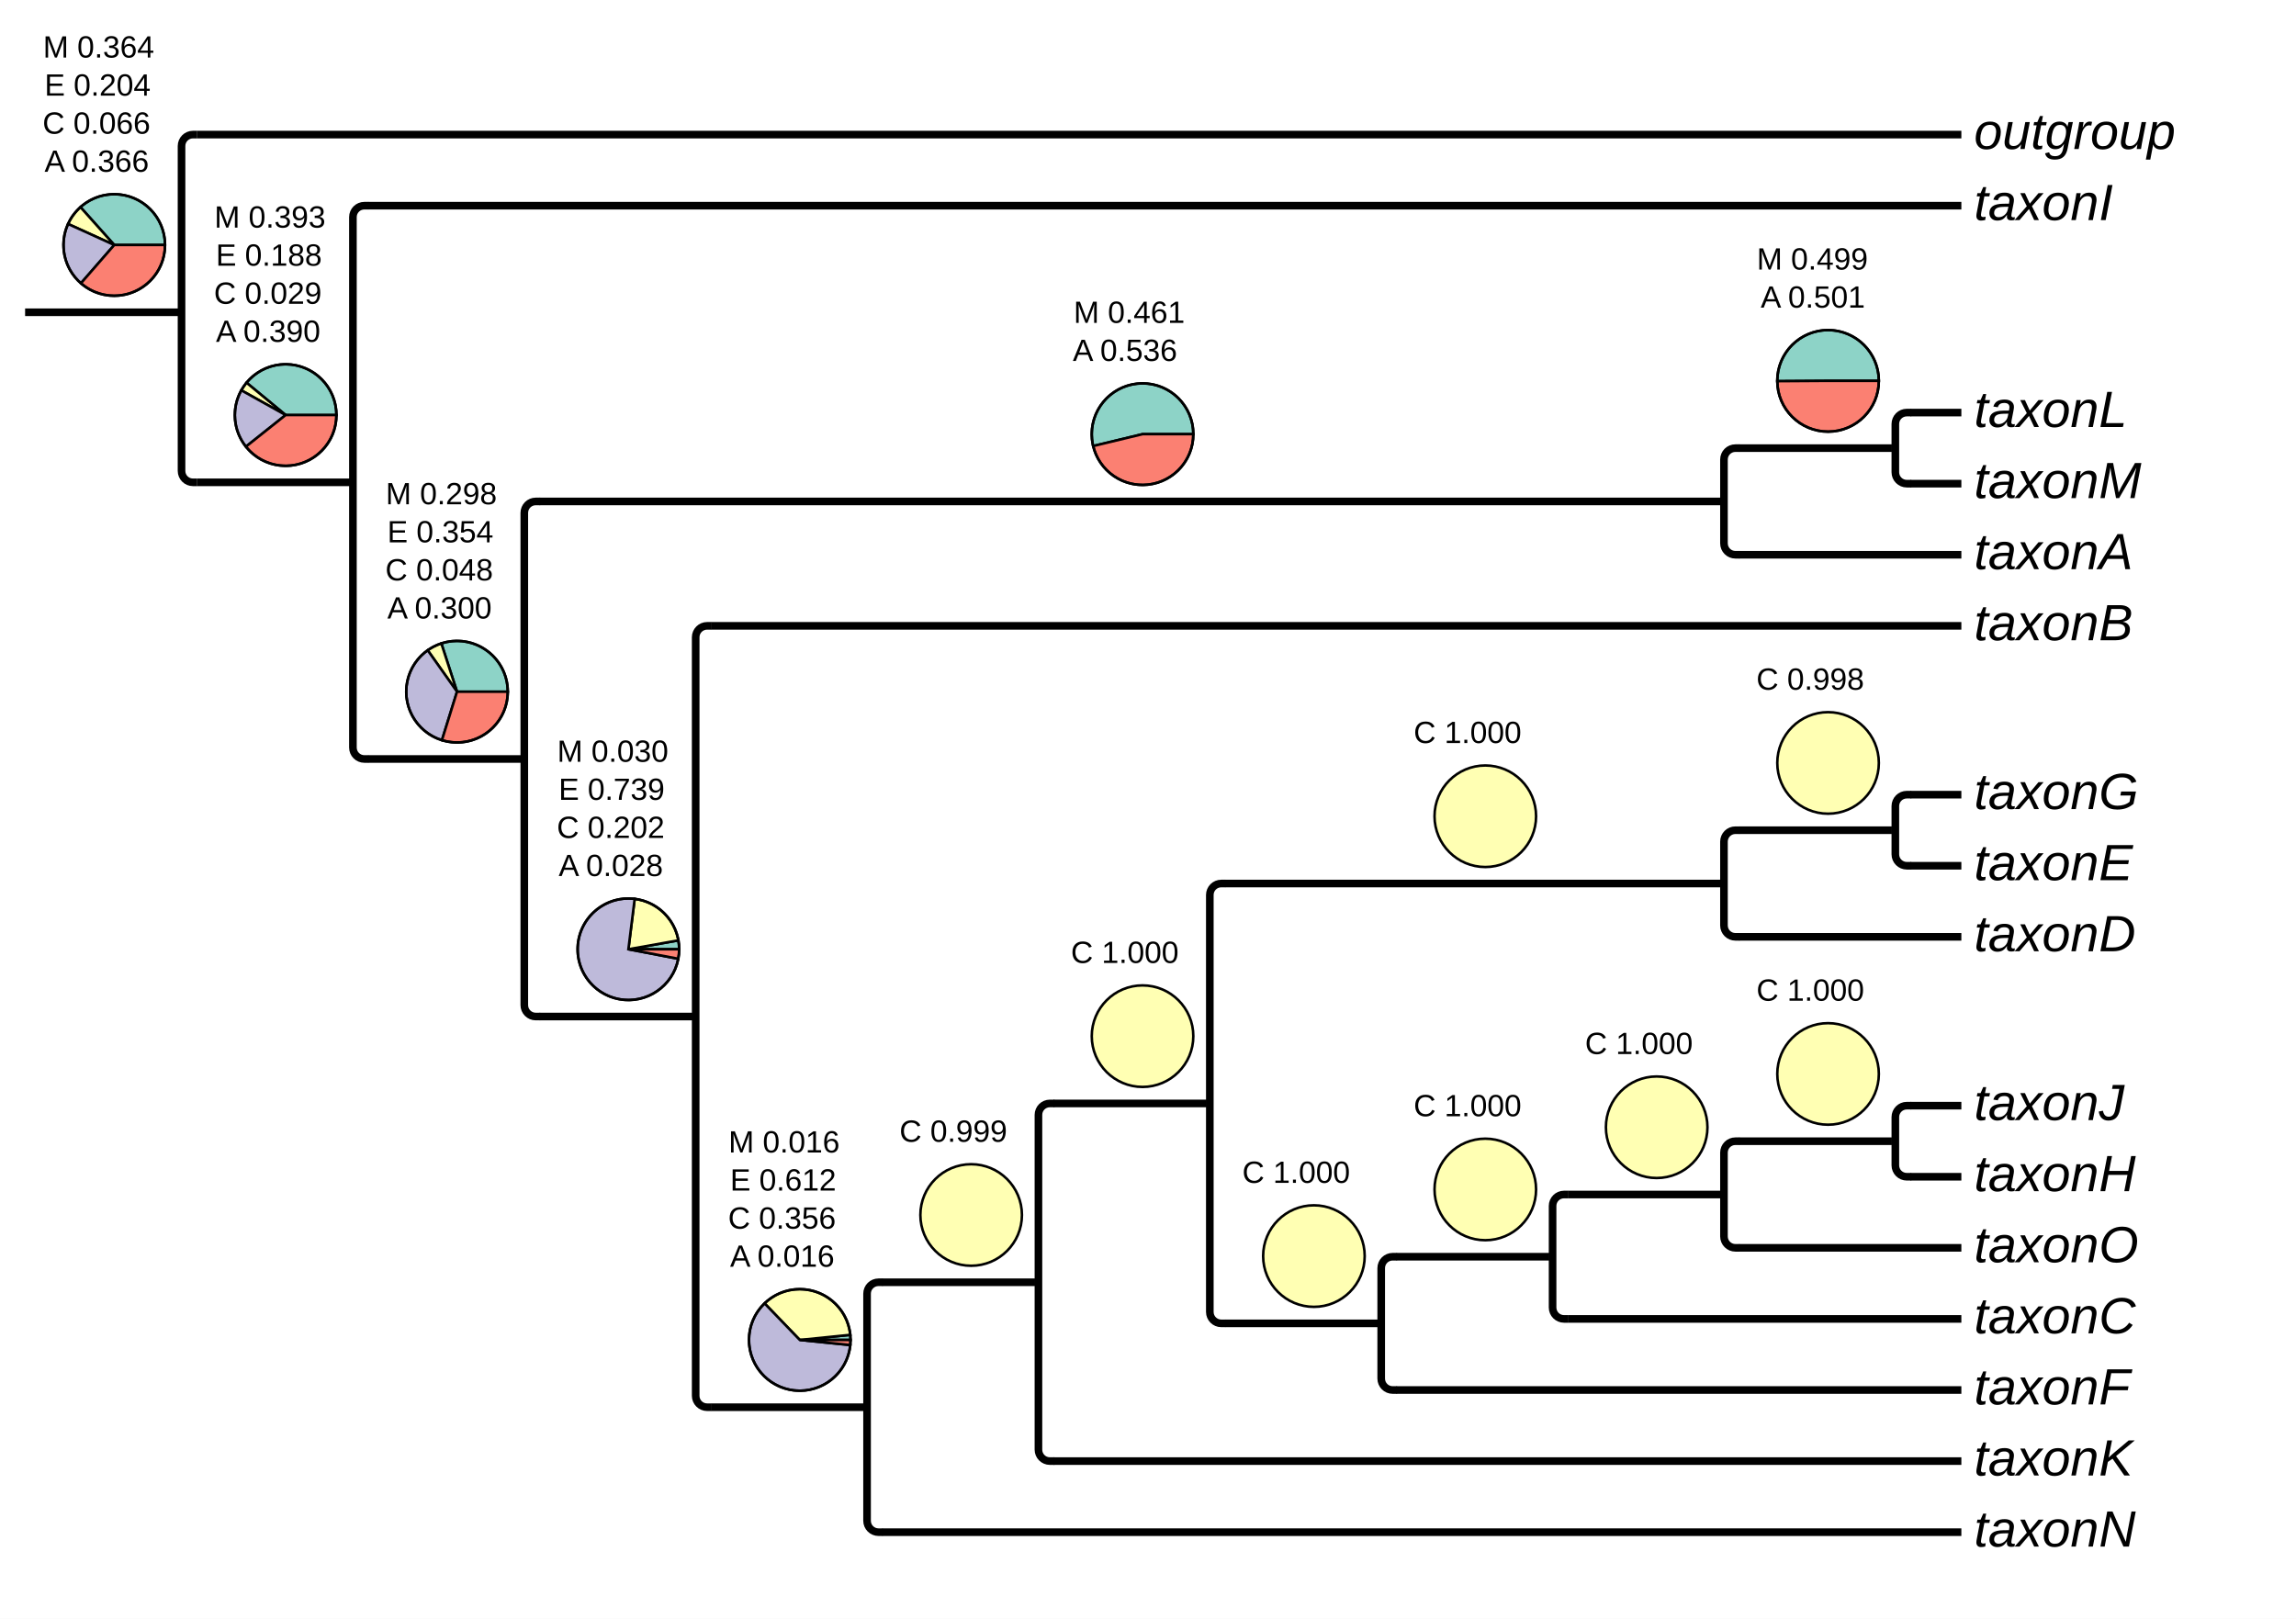
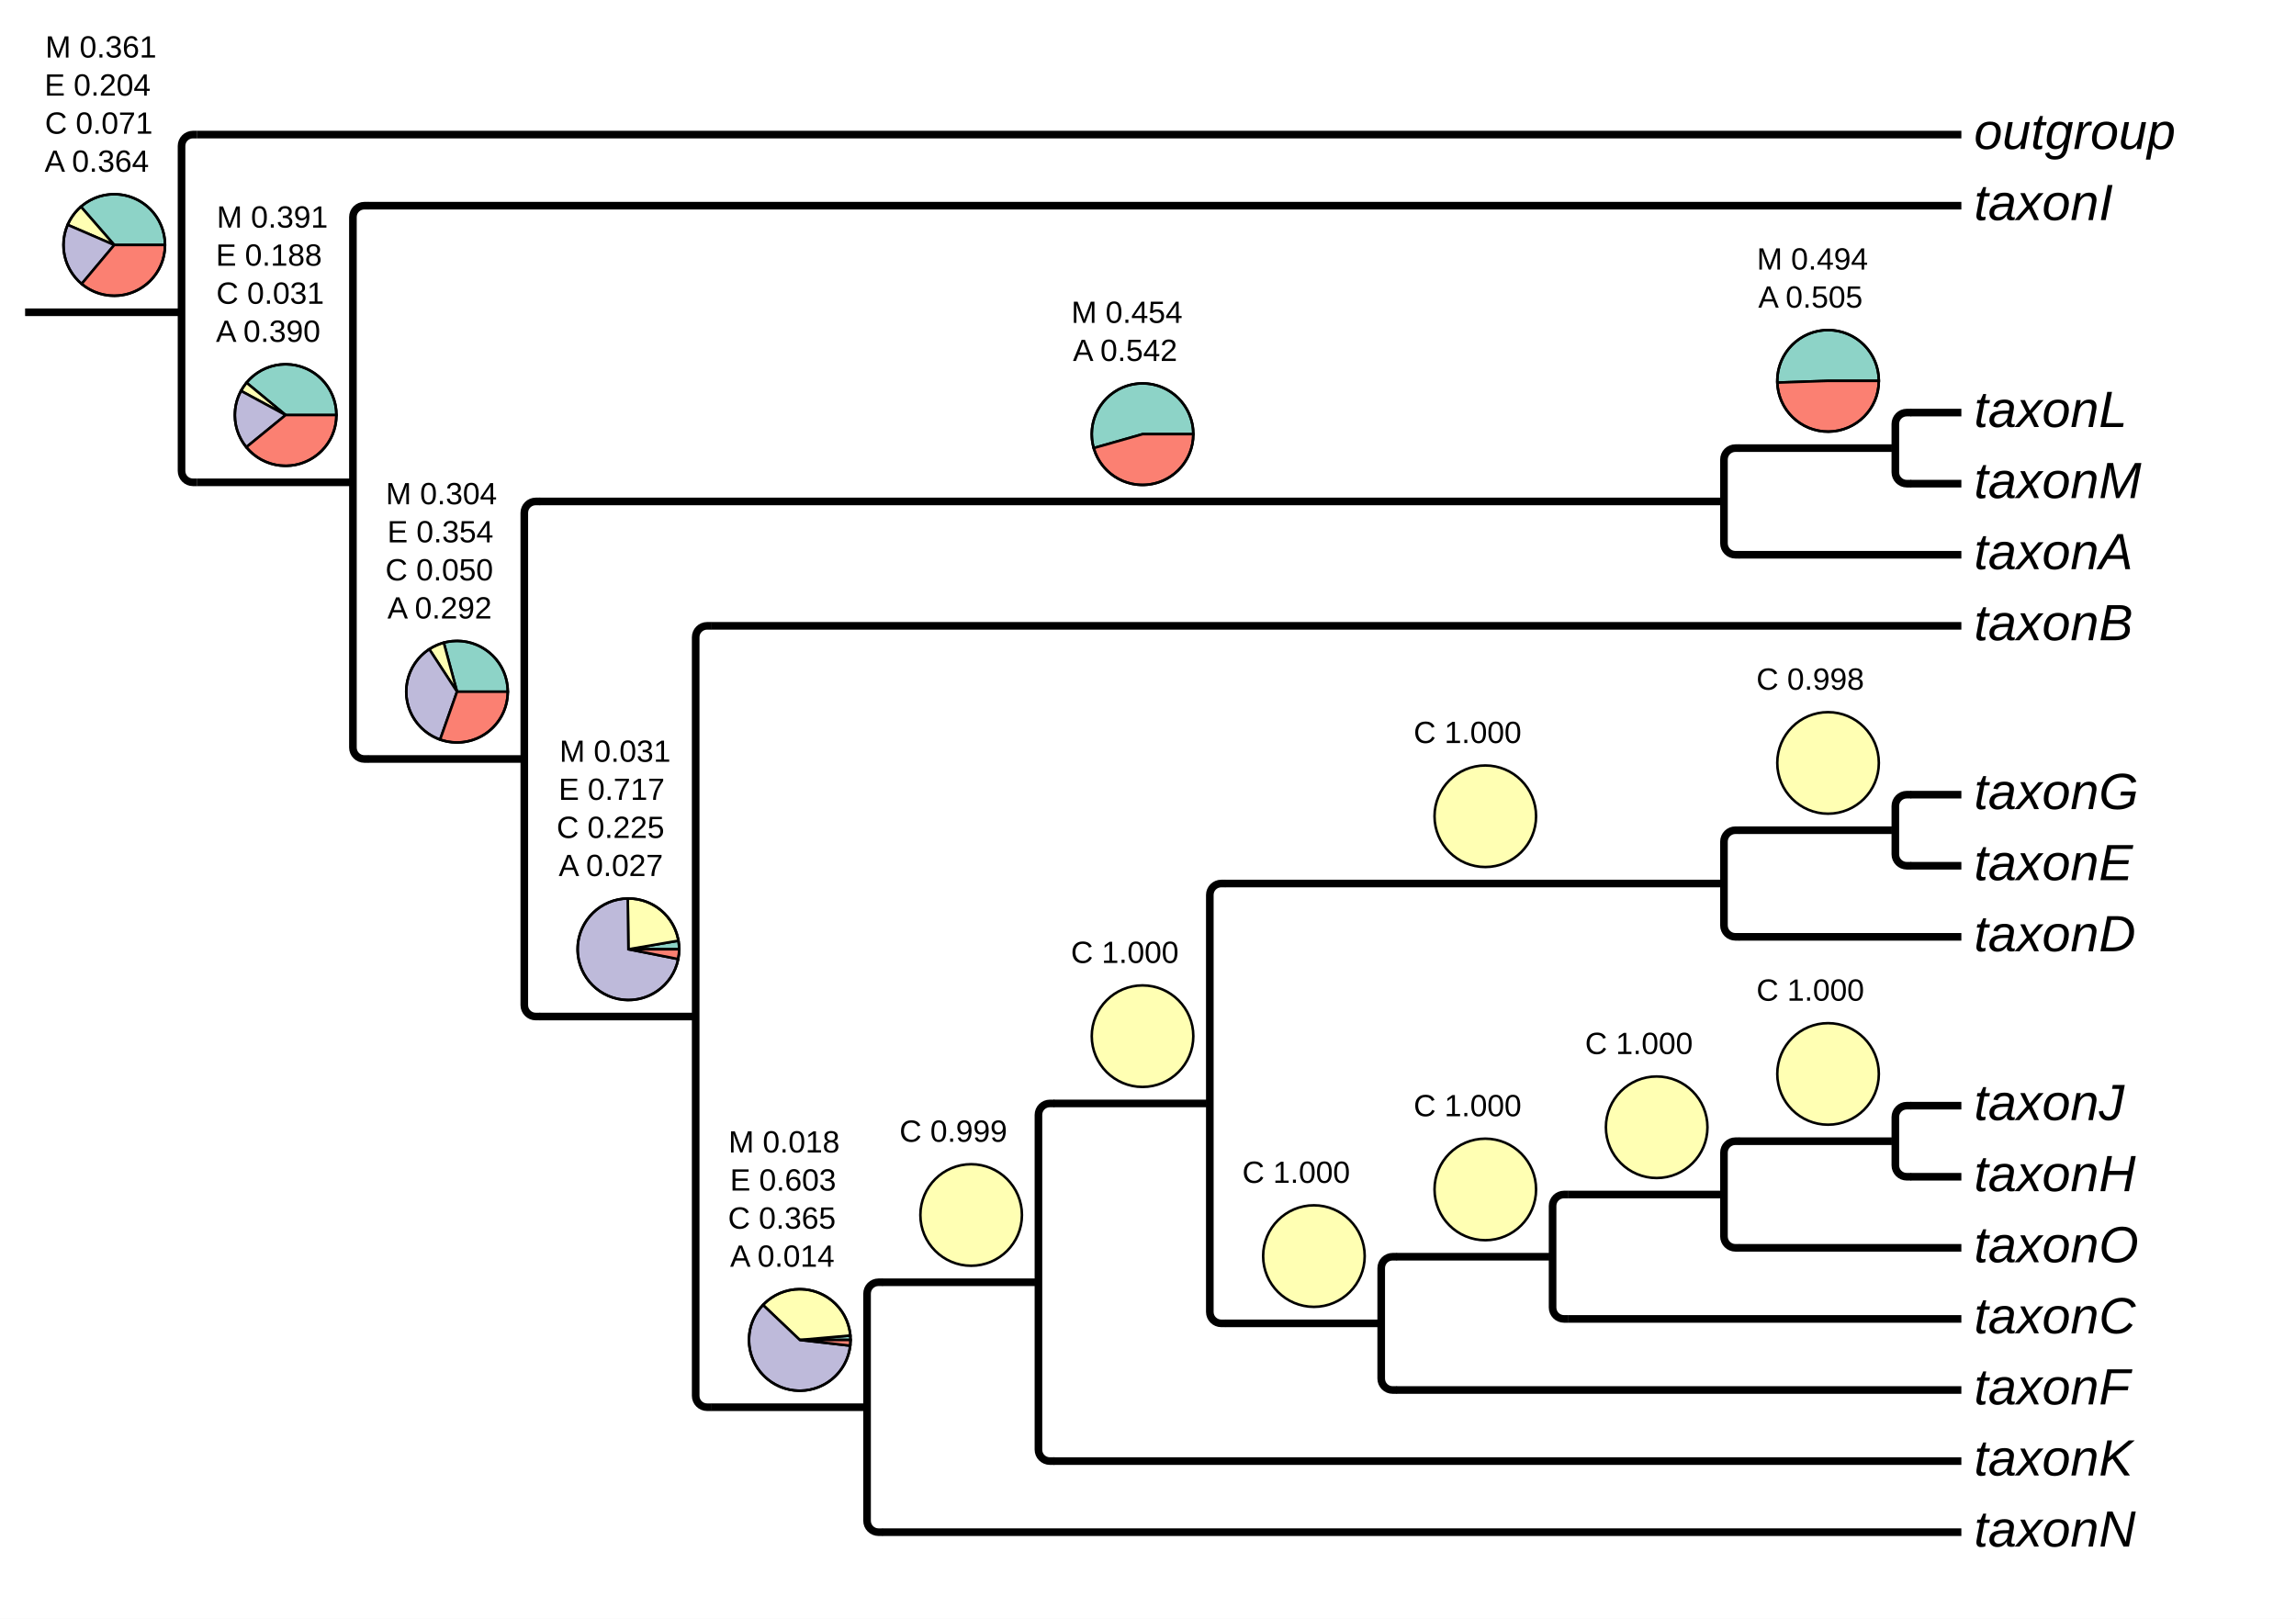
<svg xmlns="http://www.w3.org/2000/svg" fill-opacity="1" color-rendering="auto" color-interpolation="auto" text-rendering="auto" stroke="black" stroke-linecap="square" stroke-miterlimit="10" shape-rendering="auto" stroke-opacity="1" fill="black" stroke-dasharray="none" font-weight="normal" stroke-width="1" font-family="'Dialog'" font-style="normal" stroke-linejoin="miter" font-size="12" stroke-dashoffset="0" image-rendering="auto">
  <defs id="genericDefs" />
  <g>
    <g fill="white" stroke="white">
      <rect x="0" width="2835" height="1999" y="0" stroke="none" />
      <path fill="black" d="M31 380.904 L220 380.904 L220 390.309 L31 390.309 Z" stroke="none" />
    </g>
    <g font-family="'Arial'" font-size="38">
      <text x="47.025" xml:space="preserve" y="314.016" stroke="none" />
-       <path fill="rgb(141,211,199)" d="M203.776 302.529 A62.7 62.7 0 0 0 99.316 255.758L 141.076 302.529 Z" stroke-width="3.135" stroke="none" />
-       <path fill="none" stroke-width="3.135" d="M203.776 302.529 A62.7 62.7 0 0 0 99.316 255.758L 141.076 302.529 Z" />
-       <path fill="rgb(255,255,179)" d="M99.316 255.758 A62.7 62.7 0 0 0 84.012 276.547L 141.076 302.529 Z" stroke-width="3.135" stroke="none" />
-       <path fill="none" stroke-width="3.135" d="M99.316 255.758 A62.7 62.7 0 0 0 84.012 276.547L 141.076 302.529 Z" />
-       <path fill="rgb(190,186,218)" d="M84.012 276.547 A62.7 62.7 0 0 0 99.907 349.82L 141.076 302.529 Z" stroke-width="3.135" stroke="none" />
-       <path fill="none" stroke-width="3.135" d="M84.012 276.547 A62.7 62.7 0 0 0 99.907 349.82L 141.076 302.529 Z" />
-       <path fill="rgb(251,128,114)" d="M99.907 349.82 A62.7 62.7 0 0 0 203.776 302.529L 141.076 302.529 Z" stroke-width="3.135" stroke="none" />
-       <path fill="none" stroke-width="3.135" d="M99.907 349.82 A62.7 62.7 0 0 0 203.776 302.529L 141.076 302.529 Z" />
+       <path fill="rgb(141,211,199)" d="M203.776 302.529 A62.7 62.7 0 0 0 99.907 255.237L 141.076 302.529 Z" stroke-width="3.135" stroke="none" />
+       <path fill="none" stroke-width="3.135" d="M203.776 302.529 A62.7 62.7 0 0 0 99.907 255.237L 141.076 302.529 Z" />
+       <path fill="rgb(255,255,179)" d="M99.907 255.237 A62.7 62.7 0 0 0 83.532 277.627L 141.076 302.529 Z" stroke-width="3.135" stroke="none" />
+       <path fill="none" stroke-width="3.135" d="M99.907 255.237 A62.7 62.7 0 0 0 83.532 277.627L 141.076 302.529 Z" />
+       <path fill="rgb(190,186,218)" d="M83.532 277.627 A62.7 62.7 0 0 0 100.806 350.588L 141.076 302.529 Z" stroke-width="3.135" stroke="none" />
+       <path fill="none" stroke-width="3.135" d="M83.532 277.627 A62.7 62.7 0 0 0 100.806 350.588L 141.076 302.529 Z" />
+       <path fill="rgb(251,128,114)" d="M100.806 350.588 A62.7 62.7 0 0 0 203.776 302.529L 141.076 302.529 Z" stroke-width="3.135" stroke="none" />
+       <path fill="none" stroke-width="3.135" d="M100.806 350.588 A62.7 62.7 0 0 0 203.776 302.529L 141.076 302.529 Z" />
      <circle fill="none" stroke-width="3.135" r="62.7" cx="141.076" cy="302.529" />
-       <text x="55" xml:space="preserve" y="212.128" stroke="none">A 0.366</text>
-       <text x="52.561" xml:space="preserve" y="165.103" stroke="none">C 0.066</text>
+       <text x="55.054" xml:space="preserve" y="212.128" stroke="none">A 0.364</text>
+       <text x="55.466" xml:space="preserve" y="165.103" stroke="none">C 0.071</text>
      <text x="55" xml:space="preserve" y="118.078" stroke="none">E 0.204</text>
-       <text x="53.136" xml:space="preserve" y="71.053" stroke="none">M 0.364</text>
+       <text x="55.986" xml:space="preserve" y="71.053" stroke="none">M 0.361</text>
      <path fill="none" d="M243 166.198 L242.963 166.198 L238.261 166.198 C230.47 166.198 224.153 172.515 224.153 180.306 L224.153 189.711 L224.153 572.097 L224.153 581.502 C224.153 589.293 230.47 595.609 238.261 595.609 L242.963 595.609 L243 595.609" stroke-width="9.405" stroke-linecap="butt" stroke-linejoin="bevel" />
      <path d="M242.963 161.496 L2421.796 161.496 L2421.796 170.901 L242.963 170.901 Z" stroke="none" />
      <text font-style="italic" x="2437.471" xml:space="preserve" font-size="63" y="184.011" stroke="none">outgroup</text>
      <path d="M242.963 590.907 L432 590.907 L432 600.312 L242.963 600.312 Z" stroke="none" />
      <text x="258.638" xml:space="preserve" y="524.019" stroke="none" />
      <path fill="rgb(141,211,199)" d="M415.389 512.532 A62.7 62.7 0 0 0 304.377 472.565L 352.689 512.532 Z" stroke-width="3.135" stroke="none" />
      <path fill="none" stroke-width="3.135" d="M415.389 512.532 A62.7 62.7 0 0 0 304.377 472.565L 352.689 512.532 Z" />
-       <path fill="rgb(255,255,179)" d="M304.377 472.565 A62.7 62.7 0 0 0 297.935 481.981L 352.689 512.532 Z" stroke-width="3.135" stroke="none" />
-       <path fill="none" stroke-width="3.135" d="M304.377 472.565 A62.7 62.7 0 0 0 297.935 481.981L 352.689 512.532 Z" />
-       <path fill="rgb(190,186,218)" d="M297.935 481.981 A62.7 62.7 0 0 0 303.633 551.58L 352.689 512.532 Z" stroke-width="3.135" stroke="none" />
-       <path fill="none" stroke-width="3.135" d="M297.935 481.981 A62.7 62.7 0 0 0 303.633 551.58L 352.689 512.532 Z" />
-       <path fill="rgb(251,128,114)" d="M303.633 551.58 A62.7 62.7 0 0 0 415.389 512.532L 352.689 512.532 Z" stroke-width="3.135" stroke="none" />
-       <path fill="none" stroke-width="3.135" d="M303.633 551.58 A62.7 62.7 0 0 0 415.389 512.532L 352.689 512.532 Z" />
+       <path fill="rgb(255,255,179)" d="M304.377 472.565 A62.7 62.7 0 0 0 297.555 482.671L 352.689 512.532 Z" stroke-width="3.135" stroke="none" />
+       <path fill="none" stroke-width="3.135" d="M304.377 472.565 A62.7 62.7 0 0 0 297.555 482.671L 352.689 512.532 Z" />
+       <path fill="rgb(190,186,218)" d="M297.555 482.671 A62.7 62.7 0 0 0 304.127 552.194L 352.689 512.532 Z" stroke-width="3.135" stroke="none" />
+       <path fill="none" stroke-width="3.135" d="M297.555 482.671 A62.7 62.7 0 0 0 304.127 552.194L 352.689 512.532 Z" />
+       <path fill="rgb(251,128,114)" d="M304.127 552.194 A62.7 62.7 0 0 0 415.389 512.532L 352.689 512.532 Z" stroke-width="3.135" stroke="none" />
+       <path fill="none" stroke-width="3.135" d="M304.127 552.194 A62.7 62.7 0 0 0 415.389 512.532L 352.689 512.532 Z" />
      <circle fill="none" stroke-width="3.135" r="62.7" cx="352.689" cy="512.532" />
      <text x="266.668" xml:space="preserve" y="422.131" stroke="none">A 0.390</text>
-       <text x="264.147" xml:space="preserve" y="375.106" stroke="none">C 0.029</text>
+       <text x="267.079" xml:space="preserve" y="375.106" stroke="none">C 0.031</text>
      <text x="266.531" xml:space="preserve" y="328.081" stroke="none">E 0.188</text>
-       <text x="264.695" xml:space="preserve" y="281.055" stroke="none">M 0.393</text>
+       <text x="267.599" xml:space="preserve" y="281.055" stroke="none">M 0.391</text>
      <path fill="none" d="M455 253.979 L454.577 253.979 L449.874 253.979 C442.083 253.979 435.767 260.295 435.767 268.086 L435.767 277.491 L435.767 913.727 L435.767 923.132 C435.767 930.924 442.083 937.24 449.874 937.24 L454.577 937.24 L455 937.24" stroke-width="9.405" stroke-linecap="butt" stroke-linejoin="bevel" />
      <path d="M454.577 249.276 L2421.796 249.276 L2421.796 258.681 L454.577 258.681 Z" stroke="none" />
      <text font-style="italic" x="2437.471" xml:space="preserve" font-size="63" y="271.791" stroke="none">taxonI</text>
      <path d="M454.577 932.537 L643 932.537 L643 941.942 L454.577 941.942 Z" stroke="none" />
      <text x="470.252" xml:space="preserve" y="865.649" stroke="none" />
-       <path fill="rgb(141,211,199)" d="M627.002 854.162 A62.7 62.7 0 0 0 544.927 794.531L 564.302 854.162 Z" stroke-width="3.135" stroke="none" />
-       <path fill="none" stroke-width="3.135" d="M627.002 854.162 A62.7 62.7 0 0 0 544.927 794.531L 564.302 854.162 Z" />
-       <path fill="rgb(255,255,179)" d="M544.927 794.531 A62.7 62.7 0 0 0 528.088 802.977L 564.302 854.162 Z" stroke-width="3.135" stroke="none" />
-       <path fill="none" stroke-width="3.135" d="M544.927 794.531 A62.7 62.7 0 0 0 528.088 802.977L 564.302 854.162 Z" />
-       <path fill="rgb(190,186,218)" d="M528.088 802.977 A62.7 62.7 0 0 0 545.678 914.032L 564.302 854.162 Z" stroke-width="3.135" stroke="none" />
-       <path fill="none" stroke-width="3.135" d="M528.088 802.977 A62.7 62.7 0 0 0 545.678 914.032L 564.302 854.162 Z" />
-       <path fill="rgb(251,128,114)" d="M545.678 914.032 A62.7 62.7 0 0 0 627.002 854.162L 564.302 854.162 Z" stroke-width="3.135" stroke="none" />
-       <path fill="none" stroke-width="3.135" d="M545.678 914.032 A62.7 62.7 0 0 0 627.002 854.162L 564.302 854.162 Z" />
+       <path fill="rgb(141,211,199)" d="M627.002 854.162 A62.7 62.7 0 0 0 547.947 793.632L 564.302 854.162 Z" stroke-width="3.135" stroke="none" />
+       <path fill="none" stroke-width="3.135" d="M627.002 854.162 A62.7 62.7 0 0 0 547.947 793.632L 564.302 854.162 Z" />
+       <path fill="rgb(255,255,179)" d="M547.947 793.632 A62.7 62.7 0 0 0 530.043 801.649L 564.302 854.162 Z" stroke-width="3.135" stroke="none" />
+       <path fill="none" stroke-width="3.135" d="M547.947 793.632 A62.7 62.7 0 0 0 530.043 801.649L 564.302 854.162 Z" />
+       <path fill="rgb(190,186,218)" d="M530.043 801.649 A62.7 62.7 0 0 0 543.434 913.288L 564.302 854.162 Z" stroke-width="3.135" stroke="none" />
+       <path fill="none" stroke-width="3.135" d="M530.043 801.649 A62.7 62.7 0 0 0 543.434 913.288L 564.302 854.162 Z" />
+       <path fill="rgb(251,128,114)" d="M543.434 913.288 A62.7 62.7 0 0 0 627.002 854.162L 564.302 854.162 Z" stroke-width="3.135" stroke="none" />
+       <path fill="none" stroke-width="3.135" d="M543.434 913.288 A62.7 62.7 0 0 0 627.002 854.162L 564.302 854.162 Z" />
      <circle fill="none" stroke-width="3.135" r="62.7" cx="564.302" cy="854.162" />
-       <text x="478.281" xml:space="preserve" y="763.761" stroke="none">A 0.300</text>
-       <text x="475.76" xml:space="preserve" y="716.736" stroke="none">C 0.048</text>
+       <text x="478.363" xml:space="preserve" y="763.761" stroke="none">A 0.292</text>
+       <text x="475.842" xml:space="preserve" y="716.736" stroke="none">C 0.050</text>
      <text x="478.226" xml:space="preserve" y="669.711" stroke="none">E 0.354</text>
-       <text x="476.281" xml:space="preserve" y="622.686" stroke="none">M 0.298</text>
+       <text x="476.363" xml:space="preserve" y="622.686" stroke="none">M 0.304</text>
      <path fill="none" d="M667 619.208 L666.19 619.208 L661.487 619.208 C653.696 619.208 647.38 625.524 647.38 633.315 L647.38 642.72 L647.38 1231.759 L647.38 1241.164 C647.38 1248.956 653.696 1255.272 661.487 1255.272 L666.19 1255.272 L667 1255.272" stroke-width="9.405" stroke-linecap="butt" stroke-linejoin="bevel" />
      <path d="M666.19 614.505 L2124 614.505 L2124 623.91 L666.19 623.91 Z" stroke="none" />
      <text x="1316.705" xml:space="preserve" y="547.617" stroke="none" />
-       <path fill="rgb(141,211,199)" d="M1473.455 536.13 A62.7 62.7 0 1 0 1349.798 550.81L 1410.755 536.13 Z" stroke-width="3.135" stroke="none" />
-       <path fill="none" stroke-width="3.135" d="M1473.455 536.13 A62.7 62.7 0 1 0 1349.798 550.81L 1410.755 536.13 Z" />
-       <path fill="rgb(251,128,114)" d="M1349.798 550.81 A62.7 62.7 0 0 0 1473.455 536.13L 1410.755 536.13 Z" stroke-width="3.135" stroke="none" />
-       <path fill="none" stroke-width="3.135" d="M1349.798 550.81 A62.7 62.7 0 0 0 1473.455 536.13L 1410.755 536.13 Z" />
+       <path fill="rgb(141,211,199)" d="M1473.455 536.13 A62.7 62.7 0 1 0 1350.455 553.311L 1410.755 536.13 Z" stroke-width="3.135" stroke="none" />
+       <path fill="none" stroke-width="3.135" d="M1473.455 536.13 A62.7 62.7 0 1 0 1350.455 553.311L 1410.755 536.13 Z" />
+       <path fill="rgb(251,128,114)" d="M1350.455 553.311 A62.7 62.7 0 0 0 1473.455 536.13L 1410.755 536.13 Z" stroke-width="3.135" stroke="none" />
+       <path fill="none" stroke-width="3.135" d="M1350.455 553.311 A62.7 62.7 0 0 0 1473.455 536.13L 1410.755 536.13 Z" />
      <circle fill="none" stroke-width="3.135" r="62.7" cx="1410.755" cy="536.13" />
-       <text x="1324.679" xml:space="preserve" y="445.729" stroke="none">A 0.536</text>
-       <text x="1325.666" xml:space="preserve" y="398.704" stroke="none">M 0.461</text>
+       <text x="1324.816" xml:space="preserve" y="445.729" stroke="none">A 0.542</text>
+       <text x="1322.816" xml:space="preserve" y="398.704" stroke="none">M 0.454</text>
      <path fill="none" d="M2148 553.372 L2147.483 553.372 L2142.78 553.372 C2134.989 553.372 2128.673 559.688 2128.673 567.48 L2128.673 576.885 L2128.673 661.53 L2128.673 670.935 C2128.673 678.727 2134.989 685.043 2142.78 685.043 L2147.483 685.043 L2148 685.043" stroke-width="9.405" stroke-linecap="butt" stroke-linejoin="bevel" />
      <path d="M2147.483 548.67 L2336 548.67 L2336 558.075 L2147.483 558.075 Z" stroke="none" />
      <text x="2163.158" xml:space="preserve" y="481.782" stroke="none" />
-       <path fill="rgb(141,211,199)" d="M2319.908 470.295 A62.7 62.7 0 1 0 2194.509 470.688L 2257.208 470.295 Z" stroke-width="3.135" stroke="none" />
-       <path fill="none" stroke-width="3.135" d="M2319.908 470.295 A62.7 62.7 0 1 0 2194.509 470.688L 2257.208 470.295 Z" />
-       <path fill="rgb(251,128,114)" d="M2194.509 470.688 A62.7 62.7 0 0 0 2319.908 470.295L 2257.208 470.295 Z" stroke-width="3.135" stroke="none" />
-       <path fill="none" stroke-width="3.135" d="M2194.509 470.688 A62.7 62.7 0 0 0 2319.908 470.295L 2257.208 470.295 Z" />
+       <path fill="rgb(141,211,199)" d="M2319.908 470.295 A62.7 62.7 0 1 0 2194.545 472.463L 2257.208 470.295 Z" stroke-width="3.135" stroke="none" />
+       <path fill="none" stroke-width="3.135" d="M2319.908 470.295 A62.7 62.7 0 1 0 2194.545 472.463L 2257.208 470.295 Z" />
+       <path fill="rgb(251,128,114)" d="M2194.545 472.463 A62.7 62.7 0 0 0 2319.908 470.295L 2257.208 470.295 Z" stroke-width="3.135" stroke="none" />
+       <path fill="none" stroke-width="3.135" d="M2194.545 472.463 A62.7 62.7 0 0 0 2319.908 470.295L 2257.208 470.295 Z" />
      <circle fill="none" stroke-width="3.135" r="62.7" cx="2257.208" cy="470.295" />
-       <text x="2174.037" xml:space="preserve" y="379.894" stroke="none">A 0.501</text>
-       <text x="2169.186" xml:space="preserve" y="332.869" stroke="none">M 0.499</text>
+       <text x="2171.023" xml:space="preserve" y="379.894" stroke="none">A 0.505</text>
+       <text x="2169.269" xml:space="preserve" y="332.869" stroke="none">M 0.494</text>
      <path fill="none" d="M2360 509.482 L2359.096 509.482 L2354.394 509.482 C2346.602 509.482 2340.286 515.798 2340.286 523.59 L2340.286 532.995 L2340.286 573.75 L2340.286 583.155 C2340.286 590.946 2346.602 597.263 2354.394 597.263 L2359.096 597.263 L2360 597.263" stroke-width="9.405" stroke-linecap="butt" stroke-linejoin="bevel" />
      <path d="M2359.096 504.78 L2421.796 504.78 L2421.796 514.185 L2359.096 514.185 Z" stroke="none" />
      <text font-style="italic" x="2437.471" xml:space="preserve" font-size="63" y="527.295" stroke="none">taxonL</text>
      <path d="M2359.096 592.56 L2421.796 592.56 L2421.796 601.965 L2359.096 601.965 Z" stroke="none" />
      <text font-style="italic" x="2437.471" xml:space="preserve" font-size="63" y="615.075" stroke="none">taxonM</text>
      <path d="M2147.483 680.34 L2421.796 680.34 L2421.796 689.745 L2147.483 689.745 Z" stroke="none" />
      <text font-style="italic" x="2437.471" xml:space="preserve" font-size="63" y="702.855" stroke="none">taxonA</text>
      <path d="M666.19 1250.569 L855 1250.569 L855 1259.974 L666.19 1259.974 Z" stroke="none" />
      <text x="681.865" xml:space="preserve" y="1183.681" stroke="none" />
-       <path fill="rgb(141,211,199)" d="M838.615 1172.194 A62.7 62.7 0 0 0 837.646 1161.209L 775.915 1172.194 Z" stroke-width="3.135" stroke="none" />
-       <path fill="none" stroke-width="3.135" d="M838.615 1172.194 A62.7 62.7 0 0 0 837.646 1161.209L 775.915 1172.194 Z" />
-       <path fill="rgb(255,255,179)" d="M837.646 1161.209 A62.7 62.7 0 0 0 783.684 1109.977L 775.915 1172.194 Z" stroke-width="3.135" stroke="none" />
-       <path fill="none" stroke-width="3.135" d="M837.646 1161.209 A62.7 62.7 0 0 0 783.684 1109.977L 775.915 1172.194 Z" />
-       <path fill="rgb(190,186,218)" d="M783.684 1109.977 A62.7 62.7 0 1 0 837.503 1183.955L 775.915 1172.194 Z" stroke-width="3.135" stroke="none" />
-       <path fill="none" stroke-width="3.135" d="M783.684 1109.977 A62.7 62.7 0 1 0 837.503 1183.955L 775.915 1172.194 Z" />
-       <path fill="rgb(251,128,114)" d="M837.503 1183.955 A62.7 62.7 0 0 0 838.615 1172.194L 775.915 1172.194 Z" stroke-width="3.135" stroke="none" />
-       <path fill="none" stroke-width="3.135" d="M837.503 1183.955 A62.7 62.7 0 0 0 838.615 1172.194L 775.915 1172.194 Z" />
+       <path fill="rgb(141,211,199)" d="M838.615 1172.194 A62.7 62.7 0 0 0 837.716 1161.608L 775.915 1172.194 Z" stroke-width="3.135" stroke="none" />
+       <path fill="none" stroke-width="3.135" d="M838.615 1172.194 A62.7 62.7 0 0 0 837.716 1161.608L 775.915 1172.194 Z" />
+       <path fill="rgb(255,255,179)" d="M837.716 1161.608 A62.7 62.7 0 0 0 775.127 1109.499L 775.915 1172.194 Z" stroke-width="3.135" stroke="none" />
+       <path fill="none" stroke-width="3.135" d="M837.716 1161.608 A62.7 62.7 0 0 0 775.127 1109.499L 775.915 1172.194 Z" />
+       <path fill="rgb(190,186,218)" d="M775.127 1109.499 A62.7 62.7 0 1 0 837.43 1184.33L 775.915 1172.194 Z" stroke-width="3.135" stroke="none" />
+       <path fill="none" stroke-width="3.135" d="M775.127 1109.499 A62.7 62.7 0 1 0 837.43 1184.33L 775.915 1172.194 Z" />
+       <path fill="rgb(251,128,114)" d="M837.43 1184.33 A62.7 62.7 0 0 0 838.615 1172.194L 775.915 1172.194 Z" stroke-width="3.135" stroke="none" />
+       <path fill="none" stroke-width="3.135" d="M837.43 1184.33 A62.7 62.7 0 0 0 838.615 1172.194L 775.915 1172.194 Z" />
      <circle fill="none" stroke-width="3.135" r="62.7" cx="775.915" cy="1172.194" />
-       <text x="689.812" xml:space="preserve" y="1081.794" stroke="none">A 0.028</text>
-       <text x="687.538" xml:space="preserve" y="1034.769" stroke="none">C 0.202</text>
-       <text x="689.757" xml:space="preserve" y="987.743" stroke="none">E 0.739</text>
-       <text x="687.976" xml:space="preserve" y="940.718" stroke="none">M 0.030</text>
+       <text x="689.84" xml:space="preserve" y="1081.794" stroke="none">A 0.027</text>
+       <text x="687.291" xml:space="preserve" y="1034.769" stroke="none">C 0.225</text>
+       <text x="689.785" xml:space="preserve" y="987.743" stroke="none">E 0.717</text>
+       <text x="690.826" xml:space="preserve" y="940.718" stroke="none">M 0.031</text>
      <path fill="none" d="M878 772.823 L877.803 772.823 L873.101 772.823 C865.309 772.823 858.993 779.139 858.993 786.931 L858.993 796.336 L858.993 1714.208 L858.993 1723.613 C858.993 1731.405 865.309 1737.721 873.101 1737.721 L877.803 1737.721 L878 1737.721" stroke-width="9.405" stroke-linecap="butt" stroke-linejoin="bevel" />
      <path d="M877.803 768.121 L2421.796 768.121 L2421.796 777.526 L877.803 777.526 Z" stroke="none" />
      <text font-style="italic" x="2437.471" xml:space="preserve" font-size="63" y="790.635" stroke="none">taxonB</text>
      <path d="M877.803 1733.018 L1066 1733.018 L1066 1742.423 L877.803 1742.423 Z" stroke="none" />
      <text x="893.478" xml:space="preserve" y="1666.13" stroke="none" />
-       <path fill="rgb(141,211,199)" d="M1050.229 1654.643 A62.7 62.7 0 0 0 1049.912 1648.35L 987.529 1654.643 Z" stroke-width="3.135" stroke="none" />
-       <path fill="none" stroke-width="3.135" d="M1050.229 1654.643 A62.7 62.7 0 0 0 1049.912 1648.35L 987.529 1654.643 Z" />
-       <path fill="rgb(255,255,179)" d="M1049.912 1648.35 A62.7 62.7 0 0 0 944.036 1609.479L 987.529 1654.643 Z" stroke-width="3.135" stroke="none" />
-       <path fill="none" stroke-width="3.135" d="M1049.912 1648.35 A62.7 62.7 0 0 0 944.036 1609.479L 987.529 1654.643 Z" />
-       <path fill="rgb(190,186,218)" d="M944.036 1609.479 A62.7 62.7 0 1 0 1049.912 1660.936L 987.529 1654.643 Z" stroke-width="3.135" stroke="none" />
-       <path fill="none" stroke-width="3.135" d="M944.036 1609.479 A62.7 62.7 0 1 0 1049.912 1660.936L 987.529 1654.643 Z" />
-       <path fill="rgb(251,128,114)" d="M1049.912 1660.936 A62.7 62.7 0 0 0 1050.229 1654.643L 987.529 1654.643 Z" stroke-width="3.135" stroke="none" />
-       <path fill="none" stroke-width="3.135" d="M1049.912 1660.936 A62.7 62.7 0 0 0 1050.229 1654.643L 987.529 1654.643 Z" />
+       <path fill="rgb(141,211,199)" d="M1050.229 1654.643 A62.7 62.7 0 0 0 1049.986 1649.135L 987.529 1654.643 Z" stroke-width="3.135" stroke="none" />
+       <path fill="none" stroke-width="3.135" d="M1050.229 1654.643 A62.7 62.7 0 0 0 1049.986 1649.135L 987.529 1654.643 Z" />
+       <path fill="rgb(255,255,179)" d="M1049.986 1649.135 A62.7 62.7 0 0 0 942.093 1611.435L 987.529 1654.643 Z" stroke-width="3.135" stroke="none" />
+       <path fill="none" stroke-width="3.135" d="M1049.986 1649.135 A62.7 62.7 0 0 0 942.093 1611.435L 987.529 1654.643 Z" />
+       <path fill="rgb(190,186,218)" d="M942.093 1611.435 A62.7 62.7 0 1 0 1049.828 1661.719L 987.529 1654.643 Z" stroke-width="3.135" stroke="none" />
+       <path fill="none" stroke-width="3.135" d="M942.093 1611.435 A62.7 62.7 0 1 0 1049.828 1661.719L 987.529 1654.643 Z" />
+       <path fill="rgb(251,128,114)" d="M1049.828 1661.719 A62.7 62.7 0 0 0 1050.229 1654.643L 987.529 1654.643 Z" stroke-width="3.135" stroke="none" />
+       <path fill="none" stroke-width="3.135" d="M1049.828 1661.719 A62.7 62.7 0 0 0 1050.229 1654.643L 987.529 1654.643 Z" />
      <circle fill="none" stroke-width="3.135" r="62.7" cx="987.529" cy="1654.643" />
-       <text x="901.453" xml:space="preserve" y="1564.243" stroke="none">A 0.016</text>
-       <text x="899.014" xml:space="preserve" y="1517.217" stroke="none">C 0.356</text>
-       <text x="901.535" xml:space="preserve" y="1470.192" stroke="none">E 0.612</text>
-       <text x="899.534" xml:space="preserve" y="1423.167" stroke="none">M 0.016</text>
+       <text x="901.508" xml:space="preserve" y="1564.243" stroke="none">A 0.014</text>
+       <text x="898.904" xml:space="preserve" y="1517.217" stroke="none">C 0.365</text>
+       <text x="901.398" xml:space="preserve" y="1470.192" stroke="none">E 0.603</text>
+       <text x="899.507" xml:space="preserve" y="1423.167" stroke="none">M 0.018</text>
      <path fill="none" d="M1090 1583.42 L1089.416 1583.42 L1084.714 1583.42 C1076.922 1583.42 1070.606 1589.736 1070.606 1597.527 L1070.606 1606.932 L1070.606 1868.51 L1070.606 1877.915 C1070.606 1885.706 1076.922 1892.022 1084.714 1892.022 L1089.416 1892.022 L1090 1892.022" stroke-width="9.405" stroke-linecap="butt" stroke-linejoin="bevel" />
      <path d="M1089.416 1578.717 L1278 1578.717 L1278 1588.122 L1089.416 1588.122 Z" stroke="none" />
      <text x="1105.091" xml:space="preserve" y="1511.829" stroke="none" />
      <circle fill="rgb(255,255,179)" stroke-width="3.135" r="62.7" cx="1199.142" cy="1500.342" stroke="none" />
      <circle fill="none" stroke-width="3.135" r="62.7" cx="1199.142" cy="1500.342" />
      <text x="1110.6" xml:space="preserve" y="1409.941" stroke="none">C 0.999</text>
      <path fill="none" d="M1302 1362.597 L1301.03 1362.597 L1296.327 1362.597 C1288.536 1362.597 1282.22 1368.913 1282.22 1376.705 L1282.22 1386.11 L1282.22 1780.729 L1282.22 1790.134 C1282.22 1797.926 1288.536 1804.242 1296.327 1804.242 L1301.03 1804.242 L1302 1804.242" stroke-width="9.405" stroke-linecap="butt" stroke-linejoin="bevel" />
      <path d="M1301.03 1357.895 L1490 1357.895 L1490 1367.3 L1301.03 1367.3 Z" stroke="none" />
      <text x="1316.705" xml:space="preserve" y="1291.007" stroke="none" />
      <circle fill="rgb(255,255,179)" stroke-width="3.135" r="62.7" cx="1410.755" cy="1279.519" stroke="none" />
      <circle fill="none" stroke-width="3.135" r="62.7" cx="1410.755" cy="1279.519" />
      <text x="1322.295" xml:space="preserve" y="1189.119" stroke="none">C 1.000</text>
      <path fill="none" d="M1513 1091.027 L1512.643 1091.027 L1507.94 1091.027 C1500.149 1091.027 1493.833 1097.343 1493.833 1105.134 L1493.833 1114.539 L1493.833 1610.655 L1493.833 1620.06 C1493.833 1627.851 1500.149 1634.168 1507.94 1634.168 L1512.643 1634.168 L1513 1634.168" stroke-width="9.405" stroke-linecap="butt" stroke-linejoin="bevel" />
      <path d="M1512.643 1086.324 L2124 1086.324 L2124 1095.729 L1512.643 1095.729 Z" stroke="none" />
      <text x="1739.931" xml:space="preserve" y="1019.436" stroke="none" />
      <circle fill="rgb(255,255,179)" stroke-width="3.135" r="62.7" cx="1833.982" cy="1007.949" stroke="none" />
      <circle fill="none" stroke-width="3.135" r="62.7" cx="1833.982" cy="1007.949" />
      <text x="1745.522" xml:space="preserve" y="917.548" stroke="none">C 1.000</text>
      <path fill="none" d="M2148 1025.192 L2147.483 1025.192 L2142.78 1025.192 C2134.989 1025.192 2128.673 1031.508 2128.673 1039.299 L2128.673 1048.704 L2128.673 1133.35 L2128.673 1142.755 C2128.673 1150.546 2134.989 1156.862 2142.78 1156.862 L2147.483 1156.862 L2148 1156.862" stroke-width="9.405" stroke-linecap="butt" stroke-linejoin="bevel" />
      <path d="M2147.483 1020.489 L2336 1020.489 L2336 1029.894 L2147.483 1029.894 Z" stroke="none" />
      <text x="2163.158" xml:space="preserve" y="953.601" stroke="none" />
      <circle fill="rgb(255,255,179)" stroke-width="3.135" r="62.7" cx="2257.208" cy="942.114" stroke="none" />
      <circle fill="none" stroke-width="3.135" r="62.7" cx="2257.208" cy="942.114" />
      <text x="2168.666" xml:space="preserve" y="851.713" stroke="none">C 0.998</text>
      <path fill="none" d="M2360 981.302 L2359.096 981.302 L2354.394 981.302 C2346.602 981.302 2340.286 987.618 2340.286 995.409 L2340.286 1004.814 L2340.286 1045.569 L2340.286 1054.974 C2340.286 1062.766 2346.602 1069.082 2354.394 1069.082 L2359.096 1069.082 L2360 1069.082" stroke-width="9.405" stroke-linecap="butt" stroke-linejoin="bevel" />
      <path d="M2359.096 976.599 L2421.796 976.599 L2421.796 986.004 L2359.096 986.004 Z" stroke="none" />
      <text font-style="italic" x="2437.471" xml:space="preserve" font-size="63" y="999.114" stroke="none">taxonG</text>
      <path d="M2359.096 1064.379 L2421.796 1064.379 L2421.796 1073.784 L2359.096 1073.784 Z" stroke="none" />
      <text font-style="italic" x="2437.471" xml:space="preserve" font-size="63" y="1086.894" stroke="none">taxonE</text>
      <path d="M2147.483 1152.159 L2421.796 1152.159 L2421.796 1161.565 L2147.483 1161.565 Z" stroke="none" />
      <text font-style="italic" x="2437.471" xml:space="preserve" font-size="63" y="1174.674" stroke="none">taxonD</text>
      <path d="M1512.643 1629.465 L1701 1629.465 L1701 1638.87 L1512.643 1638.87 Z" stroke="none" />
      <text x="1528.318" xml:space="preserve" y="1562.577" stroke="none" />
      <circle fill="rgb(255,255,179)" stroke-width="3.135" r="62.7" cx="1622.368" cy="1551.09" stroke="none" />
      <circle fill="none" stroke-width="3.135" r="62.7" cx="1622.368" cy="1551.09" />
      <text x="1533.908" xml:space="preserve" y="1460.689" stroke="none">C 1.000</text>
      <path fill="none" d="M1725 1551.873 L1724.256 1551.873 L1719.554 1551.873 C1711.762 1551.873 1705.446 1558.19 1705.446 1565.981 L1705.446 1575.386 L1705.446 1692.949 L1705.446 1702.354 C1705.446 1710.146 1711.762 1716.462 1719.554 1716.462 L1724.256 1716.462 L1725 1716.462" stroke-width="9.405" stroke-linecap="butt" stroke-linejoin="bevel" />
      <path d="M1724.256 1547.171 L1913 1547.171 L1913 1556.576 L1724.256 1556.576 Z" stroke="none" />
      <text x="1739.931" xml:space="preserve" y="1480.283" stroke="none" />
      <circle fill="rgb(255,255,179)" stroke-width="3.135" r="62.7" cx="1833.982" cy="1468.796" stroke="none" />
      <circle fill="none" stroke-width="3.135" r="62.7" cx="1833.982" cy="1468.796" />
      <text x="1745.522" xml:space="preserve" y="1378.395" stroke="none">C 1.000</text>
      <path fill="none" d="M1936 1475.066 L1935.87 1475.066 L1931.167 1475.066 C1923.376 1475.066 1917.059 1481.382 1917.059 1489.173 L1917.059 1498.578 L1917.059 1605.169 L1917.059 1614.574 C1917.059 1622.365 1923.376 1628.681 1931.167 1628.681 L1935.87 1628.681 L1936 1628.681" stroke-width="9.405" stroke-linecap="butt" stroke-linejoin="bevel" />
      <path d="M1935.87 1470.363 L2124 1470.363 L2124 1479.768 L1935.87 1479.768 Z" stroke="none" />
      <text x="1951.545" xml:space="preserve" y="1403.475" stroke="none" />
      <circle fill="rgb(255,255,179)" stroke-width="3.135" r="62.7" cx="2045.595" cy="1391.988" stroke="none" />
      <circle fill="none" stroke-width="3.135" r="62.7" cx="2045.595" cy="1391.988" />
      <text x="1957.135" xml:space="preserve" y="1301.587" stroke="none">C 1.000</text>
      <path fill="none" d="M2148 1409.231 L2147.483 1409.231 L2142.78 1409.231 C2134.989 1409.231 2128.673 1415.547 2128.673 1423.338 L2128.673 1432.743 L2128.673 1517.388 L2128.673 1526.794 C2128.673 1534.585 2134.989 1540.901 2142.78 1540.901 L2147.483 1540.901 L2148 1540.901" stroke-width="9.405" stroke-linecap="butt" stroke-linejoin="bevel" />
      <path d="M2147.483 1404.528 L2336 1404.528 L2336 1413.933 L2147.483 1413.933 Z" stroke="none" />
      <text x="2163.158" xml:space="preserve" y="1337.64" stroke="none" />
      <circle fill="rgb(255,255,179)" stroke-width="3.135" r="62.7" cx="2257.208" cy="1326.153" stroke="none" />
      <circle fill="none" stroke-width="3.135" r="62.7" cx="2257.208" cy="1326.153" />
      <text x="2168.748" xml:space="preserve" y="1235.752" stroke="none">C 1.000</text>
      <path fill="none" d="M2360 1365.34 L2359.096 1365.34 L2354.394 1365.34 C2346.602 1365.34 2340.286 1371.657 2340.286 1379.448 L2340.286 1388.853 L2340.286 1429.608 L2340.286 1439.013 C2340.286 1446.804 2346.602 1453.121 2354.394 1453.121 L2359.096 1453.121 L2360 1453.121" stroke-width="9.405" stroke-linecap="butt" stroke-linejoin="bevel" />
      <path d="M2359.096 1360.638 L2421.796 1360.638 L2421.796 1370.043 L2359.096 1370.043 Z" stroke="none" />
      <text font-style="italic" x="2437.471" xml:space="preserve" font-size="63" y="1383.153" stroke="none">taxonJ</text>
      <path d="M2359.096 1448.418 L2421.796 1448.418 L2421.796 1457.823 L2359.096 1457.823 Z" stroke="none" />
      <text font-style="italic" x="2437.471" xml:space="preserve" font-size="63" y="1470.933" stroke="none">taxonH</text>
      <path d="M2147.483 1536.198 L2421.796 1536.198 L2421.796 1545.603 L2147.483 1545.603 Z" stroke="none" />
      <text font-style="italic" x="2437.471" xml:space="preserve" font-size="63" y="1558.713" stroke="none">taxonO</text>
      <path d="M1935.87 1623.979 L2421.796 1623.979 L2421.796 1633.384 L1935.87 1633.384 Z" stroke="none" />
      <text font-style="italic" x="2437.471" xml:space="preserve" font-size="63" y="1646.494" stroke="none">taxonC</text>
      <path d="M1724.256 1711.759 L2421.796 1711.759 L2421.796 1721.164 L1724.256 1721.164 Z" stroke="none" />
      <text font-style="italic" x="2437.471" xml:space="preserve" font-size="63" y="1734.274" stroke="none">taxonF</text>
      <path d="M1301.03 1799.539 L2421.796 1799.539 L2421.796 1808.944 L1301.03 1808.944 Z" stroke="none" />
      <text font-style="italic" x="2437.471" xml:space="preserve" font-size="63" y="1822.054" stroke="none">taxonK</text>
      <path d="M1089.416 1887.32 L2421.796 1887.32 L2421.796 1896.725 L1089.416 1896.725 Z" stroke="none" />
      <text font-style="italic" x="2437.471" xml:space="preserve" font-size="63" y="1909.835" stroke="none">taxonN</text>
    </g>
    <g fill="rgb(190,186,218)" font-style="italic" stroke-width="47.025" font-size="63" font-family="'Arial'" stroke="rgb(190,186,218)">
      <line y2="170.117" fill="none" x1="2752.352" x2="2752.352" y1="170.117" />
    </g>
    <g fill="white" font-size="75" font-family="'Arial'" stroke="white">
      <text x="2787.621" xml:space="preserve" y="187.173" stroke="none" />
    </g>
    <g fill="rgb(190,186,218)" font-size="75" stroke-width="47.025" font-family="'Arial'" stroke="rgb(190,186,218)">
      <line y2="1895.941" fill="none" x1="2752.352" x2="2752.352" y1="1895.941" />
      <text fill="white" x="2787.621" xml:space="preserve" stroke-width="1" y="1912.997" stroke="none" />
    </g>
    <g fill="rgb(255,255,179)" font-size="75" stroke-width="47.025" font-family="'Arial'" stroke="rgb(255,255,179)">
      <line y2="1544.82" fill="none" x1="2752.352" x2="2752.352" y1="1544.82" />
      <text fill="white" x="2787.621" xml:space="preserve" stroke-width="1" y="1561.876" stroke="none" />
    </g>
    <g fill="rgb(141,211,199)" font-size="75" stroke-width="47.025" font-family="'Arial'" stroke="rgb(141,211,199)">
      <line y2="513.401" fill="none" x1="2752.352" x2="2752.352" y1="513.401" />
      <text fill="white" x="2787.621" xml:space="preserve" stroke-width="1" y="530.457" stroke="none" />
    </g>
    <g fill="rgb(251,128,114)" font-size="75" stroke-width="47.025" font-family="'Arial'" stroke="rgb(251,128,114)">
      <line y2="601.181" fill="none" x1="2752.352" x2="2752.352" y1="601.181" />
      <text fill="white" x="2787.621" xml:space="preserve" stroke-width="1" y="618.237" stroke="none" />
    </g>
    <g fill="rgb(255,255,179)" font-size="75" stroke-width="47.025" font-family="'Arial'" stroke="rgb(255,255,179)">
      <line y2="1369.259" fill="none" x1="2752.352" x2="2752.352" y1="1369.259" />
      <text fill="white" x="2787.621" xml:space="preserve" stroke-width="1" y="1386.315" stroke="none" />
    </g>
    <g fill="rgb(255,255,179)" font-size="75" stroke-width="47.025" font-family="'Arial'" stroke="rgb(255,255,179)">
      <line y2="1808.161" fill="none" x1="2752.352" x2="2752.352" y1="1808.161" />
      <text fill="white" x="2787.621" xml:space="preserve" stroke-width="1" y="1825.217" stroke="none" />
    </g>
    <g fill="rgb(255,255,179)" font-size="75" stroke-width="47.025" font-family="'Arial'" stroke="rgb(255,255,179)">
      <line y2="1457.039" fill="none" x1="2752.352" x2="2752.352" y1="1457.039" />
      <text fill="white" x="2787.621" xml:space="preserve" stroke-width="1" y="1474.096" stroke="none" />
    </g>
    <g fill="rgb(251,128,114)" font-size="75" stroke-width="47.025" font-family="'Arial'" stroke="rgb(251,128,114)">
      <line y2="257.897" fill="none" x1="2752.352" x2="2752.352" y1="257.897" />
      <text fill="white" x="2787.621" xml:space="preserve" stroke-width="1" y="274.954" stroke="none" />
    </g>
    <g fill="rgb(255,255,179)" font-size="75" stroke-width="47.025" font-family="'Arial'" stroke="rgb(255,255,179)">
      <line y2="1720.38" fill="none" x1="2752.352" x2="2752.352" y1="1720.38" />
      <text fill="white" x="2787.621" xml:space="preserve" stroke-width="1" y="1737.437" stroke="none" />
    </g>
    <g fill="rgb(255,255,179)" font-size="75" stroke-width="47.025" font-family="'Arial'" stroke="rgb(255,255,179)">
      <line y2="985.22" fill="none" x1="2752.352" x2="2752.352" y1="985.22" />
      <text fill="white" x="2787.621" xml:space="preserve" stroke-width="1" y="1002.276" stroke="none" />
    </g>
    <g fill="rgb(255,255,179)" font-size="75" stroke-width="47.025" font-family="'Arial'" stroke="rgb(255,255,179)">
      <line y2="1160.781" fill="none" x1="2752.352" x2="2752.352" y1="1160.781" />
      <text fill="white" x="2787.621" xml:space="preserve" stroke-width="1" y="1177.837" stroke="none" />
    </g>
    <g fill="rgb(255,255,179)" font-size="75" stroke-width="47.025" font-family="'Arial'" stroke="rgb(255,255,179)">
      <line y2="1073.001" fill="none" x1="2752.352" x2="2752.352" y1="1073.001" />
      <text fill="white" x="2787.621" xml:space="preserve" stroke-width="1" y="1090.057" stroke="none" />
    </g>
    <g fill="rgb(190,186,218)" font-size="75" stroke-width="47.025" font-family="'Arial'" stroke="rgb(190,186,218)">
      <line y2="776.742" fill="none" x1="2752.352" x2="2752.352" y1="776.742" />
      <text fill="white" x="2787.621" xml:space="preserve" stroke-width="1" y="793.798" stroke="none" />
    </g>
    <g fill="rgb(255,255,179)" font-size="75" stroke-width="47.025" font-family="'Arial'" stroke="rgb(255,255,179)">
      <line y2="1632.6" fill="none" x1="2752.352" x2="2752.352" y1="1632.6" />
      <text fill="white" x="2787.621" xml:space="preserve" stroke-width="1" y="1649.656" stroke="none" />
    </g>
    <g fill="rgb(141,211,199)" font-size="75" stroke-width="47.025" font-family="'Arial'" stroke="rgb(141,211,199)">
      <line y2="688.962" fill="none" x1="2752.352" x2="2752.352" y1="688.962" />
      <text fill="white" x="2787.621" xml:space="preserve" stroke-width="1" y="706.018" stroke="none" />
    </g>
  </g>
</svg>
